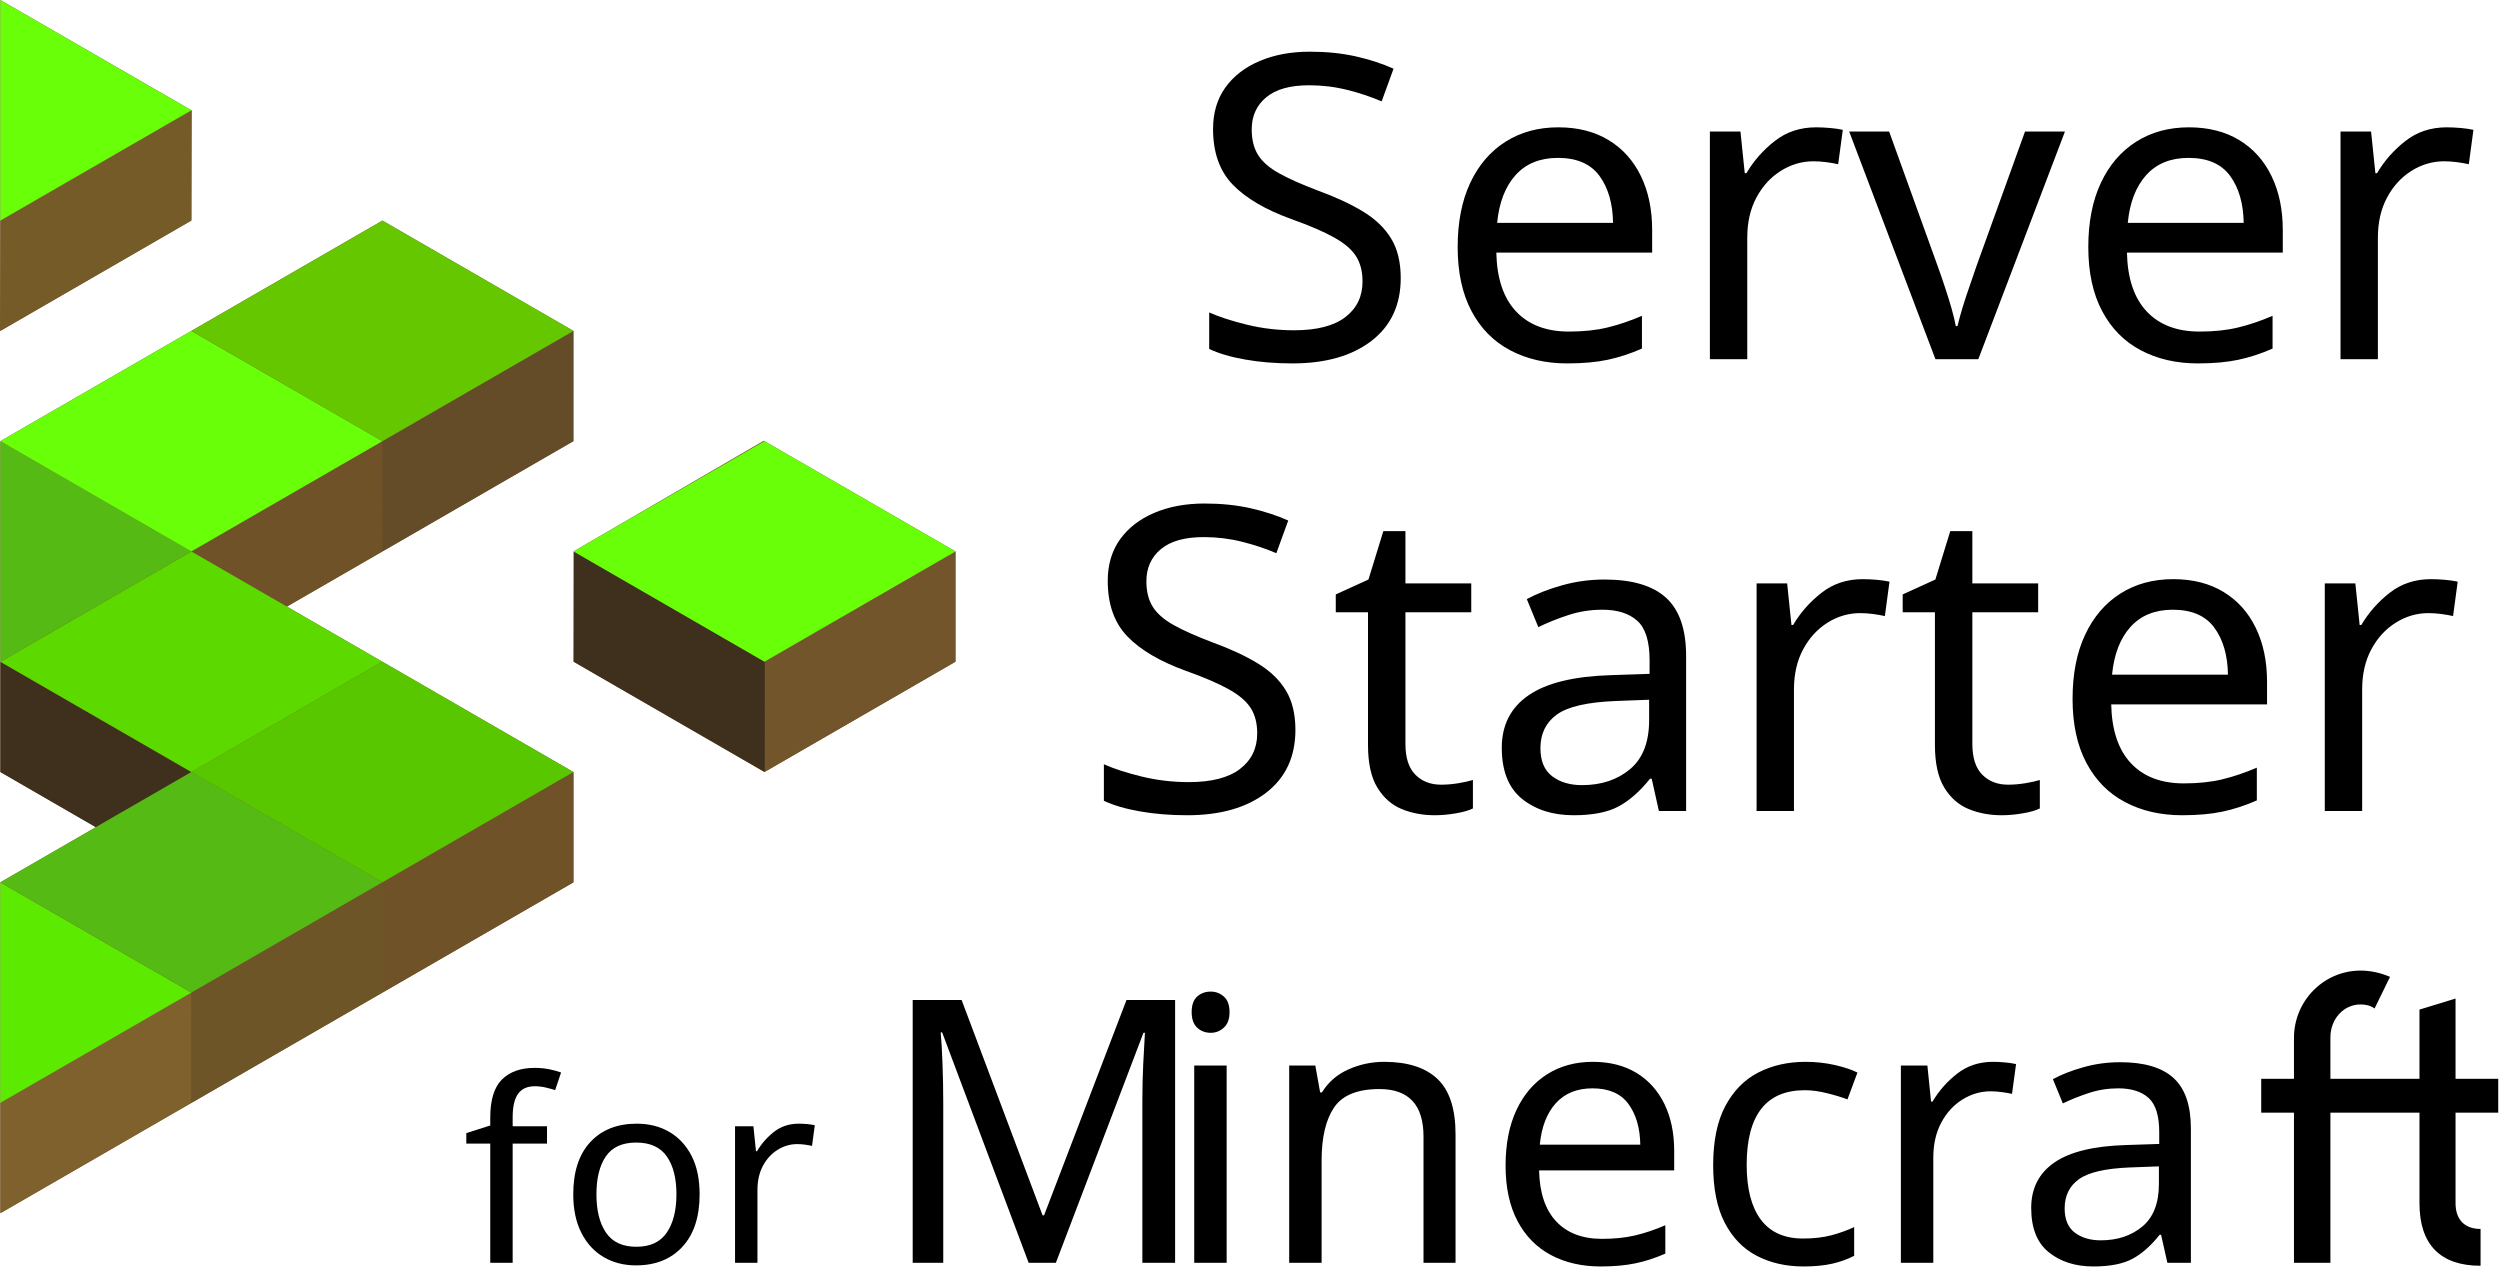
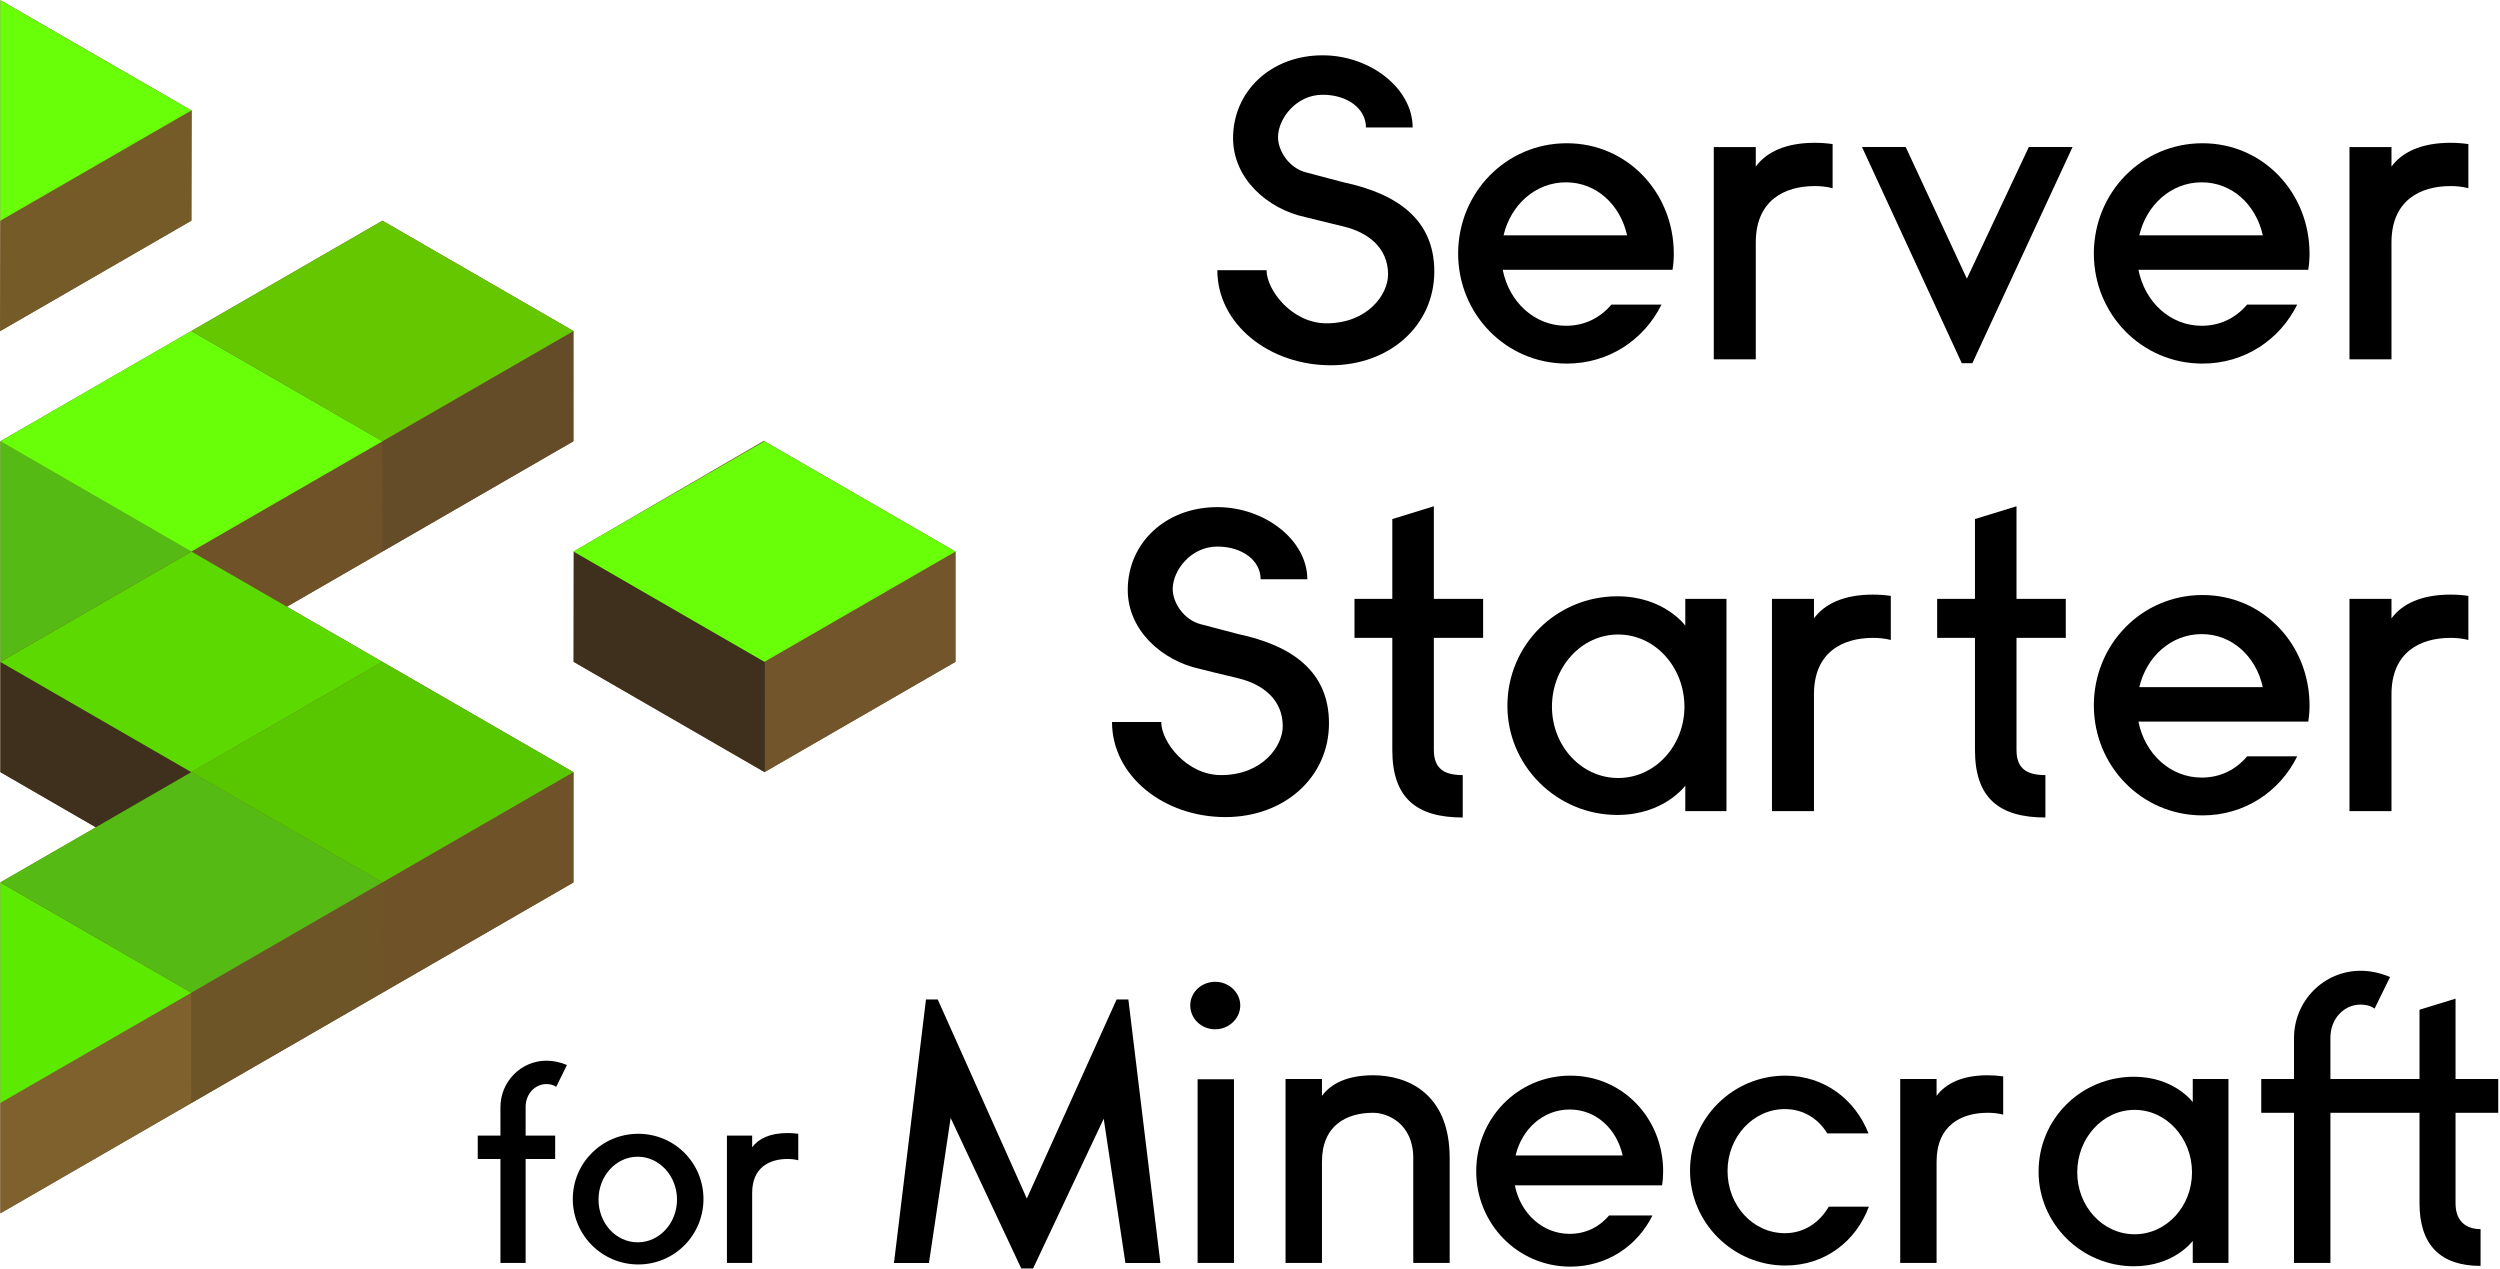
<svg xmlns="http://www.w3.org/2000/svg" width="100%" height="100%" viewBox="0 0 887 450" version="1.1" xml:space="preserve" style="fill-rule:evenodd;clip-rule:evenodd;stroke-linejoin:round;stroke-miterlimit:2;">
-   <g transform="matrix(1,0,0,1,-434.565,-11750.1)">
-     <g transform="matrix(2.65039,0,0,2.65039,-8965.62,-4673.39)">
+   <g transform="matrix(1,0,0,1,-9797.49,-20866.2)">
+     <g transform="matrix(2.65039,0,0,2.65039,397.309,4442.75)">
      <g transform="matrix(1,-1.11022e-16,1.11022e-16,1,554.887,483.049)">
        <path d="M3119.74,5787.4L3094.07,5772.58L3068.64,5787.38L3068.6,5802.16L3094.17,5816.93L3119.74,5802.16L3119.74,5787.4Z" style="fill:rgb(114,85,43);" />
      </g>
      <g transform="matrix(1,-1.11022e-16,1.11022e-16,1,452.598,423.993)">
        <path d="M3119.74,5787.4L3094.17,5772.64L3094.17,5816.93L3119.74,5802.16L3119.74,5787.4Z" style="fill:rgb(114,85,43);" />
      </g>
      <g transform="matrix(1,-1.11022e-16,1.11022e-16,1,503.749,512.586)">
        <path d="M3119.74,5787.4L3081.38,5765.25L3119.73,5743.1L3119.73,5728.34L3094.16,5713.57L3043.02,5743.1L3043.02,5787.39L3055.8,5794.78L3043.02,5802.16L3043.02,5846.45L3119.74,5802.16L3119.74,5787.4Z" style="fill:rgb(114,85,43);" />
      </g>
      <g transform="matrix(1,-1.11022e-16,1.11022e-16,1,561.28,471.977)">
        <path d="M3113.34,5798.47L3087.78,5813.24L3087.77,5828L3113.34,5813.24L3113.34,5798.47Z" style="fill:rgb(114,85,43);" />
      </g>
      <g transform="matrix(1,-1.11022e-16,1.11022e-16,1,467.206,550.537)">
        <path d="M3079.56,5793.73L3079.56,5808.5L3105.13,5793.73L3105.13,5778.97L3079.56,5793.73Z" style="fill:rgb(127,97,46);" />
      </g>
      <g transform="matrix(0.5,-0.866025,0.866025,0.5,-2999.57,6108.05)">
        <path d="M3094.17,5802.16L3081.38,5809.55L3106.95,5824.31L3119.74,5816.93L3094.17,5802.16Z" style="fill:rgb(109,85,39);" />
      </g>
      <g transform="matrix(0.5,-0.866025,0.866025,0.5,-2999.57,6048.99)">
        <path d="M3094.17,5802.16L3094.17,5816.93L3106.95,5824.31L3119.74,5816.93L3094.17,5802.16Z" style="fill:rgb(111,82,40);" />
      </g>
      <g transform="matrix(-0.5,-0.866025,-0.866025,0.5,10221,6063.76)">
        <path d="M3094.17,5802.16L3081.38,5809.55L3106.95,5824.31L3119.74,5816.93L3094.17,5802.16Z" style="fill:rgb(62,48,28);" />
      </g>
      <g transform="matrix(-1,-3.33067e-16,-3.33067e-16,1,6663.31,481.204)">
        <path d="M3116.54,5804.01L3090.97,5818.78L3103.76,5826.16L3116.54,5818.78L3116.54,5804.01Z" style="fill:rgb(62,48,28);" />
      </g>
      <g transform="matrix(1,-1.11022e-16,1.11022e-16,1,465.386,416.612)">
        <path d="M3107,5794.76L3081.38,5809.55L3081.33,5824.34L3106.95,5809.54L3107,5794.76Z" style="fill:rgb(117,91,40);" />
      </g>
      <g transform="matrix(0.5,-0.866025,0.866025,0.5,-2974,6034.23)">
        <path d="M3094.17,5802.16L3081.38,5809.55L3106.95,5824.31L3119.74,5816.93L3094.17,5802.16Z" style="fill:rgb(101,76,40);" />
      </g>
      <g transform="matrix(0.5,-0.866025,0.866025,0.5,-2974,6093.29)">
        <path d="M3094.17,5802.16L3081.38,5809.55L3106.95,5824.31L3119.74,5816.93L3094.17,5802.16Z" style="fill:rgb(111,82,40);" />
      </g>
      <g transform="matrix(2,0,0,2,-2667.14,-5304.35)">
        <path d="M3106.95,5809.55L3106.95,5824.31L3119.74,5816.93L3106.95,5809.55Z" style="fill:rgb(91,234,0);" />
      </g>
      <g transform="matrix(2,0,0,2,-2667.14,-5422.46)">
        <path d="M3106.95,5809.55L3106.95,5824.31L3119.74,5816.93L3106.95,5809.55Z" style="fill:rgb(104,255,9);" />
      </g>
      <g transform="matrix(-2,-2.44929e-16,-2.44929e-16,2,9786.24,-5319.12)">
        <path d="M3106.95,5809.55L3094.17,5816.93L3106.95,5824.31L3119.74,5816.93L3106.95,5809.55Z" style="fill:rgb(85,186,20);" />
      </g>
      <g transform="matrix(-2,-2.44929e-16,-2.44929e-16,2,9786.24,-5348.64)">
        <path d="M3106.95,5809.55L3094.17,5816.93L3106.95,5824.31L3119.74,5816.93L3106.95,5809.55Z" style="fill:rgb(92,218,0);" />
      </g>
      <g transform="matrix(2,0,0,2,-2667.14,-5363.41)">
        <path d="M3106.95,5809.55L3106.95,5824.31L3119.74,5816.93L3106.95,5809.55Z" style="fill:rgb(85,186,20);" />
      </g>
      <g transform="matrix(2,0,0,2,-2641.57,-5378.17)">
        <path d="M3106.95,5809.55L3094.17,5816.93L3106.95,5824.31L3119.74,5816.93L3106.95,5809.55Z" style="fill:rgb(104,255,9);" />
      </g>
      <g transform="matrix(-2,2.44929e-16,2.44929e-16,2,9811.81,-5333.88)">
        <path d="M3106.95,5809.55L3094.17,5816.93L3106.95,5824.31L3119.74,5816.93L3106.95,5809.55Z" style="fill:rgb(88,199,0);" />
      </g>
      <g transform="matrix(2,0,0,2,-2615.99,-5392.93)">
        <path d="M3106.95,5809.55L3094.17,5816.93L3106.95,5824.31L3119.74,5816.93L3106.95,5809.55Z" style="fill:rgb(101,199,0);" />
      </g>
      <g transform="matrix(2,0,0,2,-2564.85,-5363.41)">
        <path d="M3106.95,5809.55L3094.17,5816.93L3106.95,5824.31L3119.74,5816.93L3106.95,5809.55Z" style="fill:rgb(104,255,9);" />
      </g>
    </g>
-     <g transform="matrix(1.45797,0,0,1.45797,-4355.22,2597.34)">
-       <text x="3574.24px" y="6365.15px" style="font-family:'Simpel-Medium', 'Simpel';font-weight:500;font-size:103.344px;">S<tspan x="3634.28px 3694.22px 3736.28px 3788.99px 3848.93px " y="6365.15px 6365.15px 6365.15px 6365.15px 6365.15px ">erver</tspan>
-       </text>
-       <text x="3548.61px" y="6475.1px" style="font-family:'Simpel-Medium', 'Simpel';font-weight:500;font-size:103.344px;">S<tspan x="3608.65px 3647.2px 3708.38px 3750.44px 3788.99px 3848.93px " y="6475.1px 6475.1px 6475.1px 6475.1px 6475.1px 6475.1px ">tarter</tspan>
-       </text>
-       <text x="3397.78px" y="6585.05px" style="font-family:'Simpel-Medium', 'Simpel';font-weight:500;font-size:62.006px;">f<tspan x="3421.34px 3457.3px " y="6585.05px 6585.05px ">or</tspan>
-       </text>
-       <g transform="matrix(89.5645,0,0,89.5645,3830.14,6585.05)">
-         <path d="M0.588,-0.408L0.704,-0.408L0.704,-0.5L0.588,-0.5L0.588,-0.718L0.49,-0.688L0.49,-0.5L0.248,-0.5L0.248,-0.612C0.248,-0.664 0.285,-0.702 0.33,-0.702C0.344,-0.702 0.357,-0.699 0.368,-0.691L0.41,-0.777C0.384,-0.788 0.357,-0.794 0.33,-0.794C0.23,-0.794 0.149,-0.712 0.149,-0.611L0.149,-0.5L0.06,-0.5L0.06,-0.408L0.149,-0.408L0.149,-0L0.248,-0L0.248,-0.408L0.49,-0.408L0.49,-0.162C0.49,-0.049 0.547,0.008 0.656,0.008L0.656,-0.092C0.614,-0.092 0.588,-0.116 0.588,-0.162L0.588,-0.408Z" style="fill-rule:nonzero;" />
-       </g>
-       <g transform="matrix(89.5645,0,0,89.5645,3830.14,6585.05)">
-             </g>
-       <g transform="matrix(89.5645,0,0,89.5645,3862.41,6585.05)">
-             </g>
-       <g transform="matrix(89.5645,0,0,89.5645,3894.09,6585.05)">
-             </g>
-       <text x="3498.66px" y="6585.05px" style="font-family:'Simpel-Medium', 'Simpel';font-weight:500;font-size:89.564px;">M<tspan x="3568.25px 3591.09px 3639.46px 3691.41px 3740.66px 3777.12px " y="6585.05px 6585.05px 6585.05px 6585.05px 6585.05px 6585.05px ">inecra</tspan>
-       </text>
+     <g transform="matrix(1.45797,0,0,1.45797,5007.71,11713.5)">
+       <path d="M3612.17,6322.06L3603.17,6319.68C3598.93,6318.65 3596.25,6314.41 3596.25,6311.1C3596.25,6306.55 3600.69,6300.76 3607.1,6300.76C3613.2,6300.76 3617.65,6304.17 3617.65,6308.72L3629.01,6308.72C3629.01,6299.22 3618.68,6291.16 3607.1,6291.16C3594.49,6291.16 3585.31,6299.94 3585.31,6311.31C3585.31,6321.23 3593.77,6328.57 3602.86,6330.53C3608.97,6332.08 3610.21,6332.29 3612.17,6332.81C3618.17,6334.25 3623.03,6337.98 3623.03,6344.49C3623.03,6349.35 3618.06,6356.38 3608.03,6356.38C3599.66,6356.38 3593.46,6348.31 3593.46,6343.45L3581.48,6343.45C3581.48,6356.58 3594.08,6366.59 3609.07,6366.59C3623.44,6366.59 3634.28,6356.89 3634.28,6343.76C3634.28,6331.15 3625.3,6324.85 3612.17,6322.06L3612.17,6322.06Z" style="fill-rule:nonzero;" />
+       <path d="M3677.38,6351.82L3689.57,6351.82C3685.33,6360.39 3676.76,6366.18 3666.53,6366.18C3651.65,6366.18 3640.08,6354.09 3640.08,6339.42C3640.08,6324.65 3651.65,6312.56 3666.53,6312.56C3681.3,6312.56 3692.56,6324.65 3692.56,6339.42C3692.56,6340.77 3692.46,6342.11 3692.25,6343.35L3650.93,6343.35C3652.47,6351.2 3658.67,6356.98 3666.32,6356.98C3670.76,6356.98 3674.59,6355.12 3677.38,6351.82ZM3651.13,6334.97L3681.2,6334.97C3679.54,6327.54 3673.76,6322.07 3666.32,6322.07C3658.88,6322.07 3652.89,6327.54 3651.13,6334.97Z" style="fill-rule:nonzero;" />
+       <path d="M3726.87,6312.45C3719.74,6312.45 3715.09,6314.73 3712.51,6318.23L3712.51,6313.49L3702.29,6313.49L3702.29,6365.15L3712.51,6365.15L3712.51,6336.73C3712.51,6326.5 3719.43,6322.98 3726.87,6322.98C3728.11,6322.98 3729.66,6323.09 3731.21,6323.5L3731.21,6312.76C3729.77,6312.56 3728.32,6312.45 3726.87,6312.45Z" style="fill-rule:nonzero;" />
+       <path d="M3749,6313.48L3738.36,6313.48L3762.64,6366.08L3765.22,6366.08L3789.6,6313.48L3778.96,6313.48L3763.88,6345.52L3749,6313.48Z" style="fill-rule:nonzero;" />
+       <path d="M3832.08,6351.82L3844.27,6351.82C3840.04,6360.39 3831.46,6366.18 3821.23,6366.18C3806.35,6366.18 3794.78,6354.09 3794.78,6339.42C3794.78,6324.65 3806.35,6312.56 3821.23,6312.56C3836.01,6312.56 3847.27,6324.65 3847.27,6339.42C3847.27,6340.77 3847.16,6342.11 3846.96,6343.35L3805.63,6343.35C3807.18,6351.2 3813.38,6356.98 3821.03,6356.98C3825.47,6356.98 3829.29,6355.12 3832.08,6351.82ZM3805.84,6334.97L3835.9,6334.97C3834.25,6327.54 3828.46,6322.07 3821.03,6322.07C3813.59,6322.07 3807.59,6327.54 3805.84,6334.97Z" style="fill-rule:nonzero;" />
+       <path d="M3881.58,6312.45C3874.45,6312.45 3869.8,6314.73 3867.21,6318.23L3867.21,6313.49L3856.99,6313.49L3856.99,6365.15L3867.21,6365.15L3867.21,6336.73C3867.21,6326.5 3874.14,6322.98 3881.58,6322.98C3882.82,6322.98 3884.37,6323.09 3885.92,6323.5L3885.92,6312.76C3884.47,6312.56 3883.03,6312.45 3881.58,6312.45Z" style="fill-rule:nonzero;" />
+       <path d="M3586.54,6432L3577.54,6429.63C3573.31,6428.59 3570.62,6424.35 3570.62,6421.05C3570.62,6416.5 3575.06,6410.71 3581.47,6410.71C3587.58,6410.71 3592.02,6414.12 3592.02,6418.67L3603.38,6418.67C3603.38,6409.16 3593.05,6401.11 3581.47,6401.11C3568.86,6401.11 3559.68,6409.88 3559.68,6421.25C3559.68,6431.18 3568.14,6438.52 3577.24,6440.48C3583.34,6442.03 3584.58,6442.24 3586.54,6442.75C3592.54,6444.2 3597.4,6447.92 3597.4,6454.43C3597.4,6459.29 3592.43,6466.32 3582.4,6466.32C3574.03,6466.32 3567.83,6458.26 3567.83,6453.4L3555.85,6453.4C3555.85,6466.53 3568.45,6476.54 3583.44,6476.54C3597.81,6476.54 3608.65,6466.84 3608.65,6453.71C3608.65,6441.1 3599.67,6434.79 3586.54,6432L3586.54,6432Z" style="fill-rule:nonzero;" />
+       <path d="M3634.17,6432.93L3646.16,6432.93L3646.16,6423.43L3634.17,6423.43L3634.17,6400.9L3624.06,6404.01L3624.06,6423.43L3614.86,6423.43L3614.86,6432.93L3624.06,6432.93L3624.06,6460.22C3624.06,6471.9 3629.94,6476.64 3641.2,6476.64L3641.2,6466.32C3636.96,6466.32 3634.17,6464.98 3634.17,6460.22L3634.17,6432.93Z" style="fill-rule:nonzero;" />
+       <path d="M3695.36,6475.09L3695.36,6468.89C3695.36,6468.89 3690.19,6476.02 3678.82,6476.02C3664.05,6476.02 3652.07,6464.04 3652.07,6449.47C3652.07,6434.59 3664.05,6422.81 3678.82,6422.81C3690.19,6422.81 3695.36,6429.94 3695.36,6429.94L3695.36,6423.43L3705.38,6423.43L3705.38,6475.09L3695.36,6475.09ZM3679.03,6467.03C3688.02,6467.03 3695.15,6459.18 3695.15,6449.68C3695.15,6440.07 3688.02,6432.11 3679.03,6432.11C3670.04,6432.11 3662.91,6440.07 3662.91,6449.68C3662.91,6459.18 3670.04,6467.03 3679.03,6467.03Z" style="fill-rule:nonzero;" />
+       <path d="M3741.03,6422.4C3733.9,6422.4 3729.25,6424.67 3726.67,6428.18L3726.67,6423.43L3716.45,6423.43L3716.45,6475.09L3726.67,6475.09L3726.67,6446.67C3726.67,6436.44 3733.59,6432.93 3741.03,6432.93C3742.27,6432.93 3743.82,6433.03 3745.37,6433.44L3745.37,6422.71C3743.92,6422.5 3742.48,6422.4 3741.03,6422.4Z" style="fill-rule:nonzero;" />
+       <path d="M3775.96,6432.93L3787.95,6432.93L3787.95,6423.43L3775.96,6423.43L3775.96,6400.9L3765.85,6404.01L3765.85,6423.43L3756.65,6423.43L3756.65,6432.93L3765.85,6432.93L3765.85,6460.22C3765.85,6471.9 3771.73,6476.64 3782.99,6476.64L3782.99,6466.32C3778.75,6466.32 3775.96,6464.98 3775.96,6460.22L3775.96,6432.93Z" style="fill-rule:nonzero;" />
+       <path d="M3832.08,6461.76L3844.27,6461.76C3840.04,6470.34 3831.46,6476.13 3821.23,6476.13C3806.35,6476.13 3794.78,6464.03 3794.78,6449.37C3794.78,6434.59 3806.35,6422.5 3821.23,6422.5C3836.01,6422.5 3847.27,6434.59 3847.27,6449.37C3847.27,6450.71 3847.16,6452.06 3846.96,6453.3L3805.63,6453.3C3807.18,6461.14 3813.38,6466.93 3821.03,6466.93C3825.47,6466.93 3829.29,6465.07 3832.08,6461.76ZM3805.84,6444.92L3835.9,6444.92C3834.25,6437.48 3828.46,6432.01 3821.03,6432.01C3813.59,6432.01 3807.59,6437.48 3805.84,6444.92Z" style="fill-rule:nonzero;" />
+       <path d="M3881.58,6422.4C3874.45,6422.4 3869.8,6424.67 3867.21,6428.18L3867.21,6423.43L3856.99,6423.43L3856.99,6475.09L3867.21,6475.09L3867.21,6446.67C3867.21,6436.44 3874.14,6432.93 3881.58,6432.93C3882.82,6432.93 3884.37,6433.03 3885.92,6433.44L3885.92,6422.71C3884.47,6422.5 3883.03,6422.4 3881.58,6422.4Z" style="fill-rule:nonzero;" />
+       <path d="M3413.15,6554.05L3413.15,6547.1C3413.15,6543.87 3415.45,6541.51 3418.24,6541.51C3419.1,6541.51 3419.91,6541.7 3420.59,6542.2L3423.2,6536.87C3421.58,6536.19 3419.91,6535.82 3418.24,6535.82C3412.04,6535.82 3407.02,6540.89 3407.02,6547.16L3407.02,6554.05L3401.5,6554.05L3401.5,6559.74L3407.02,6559.74L3407.02,6585.04L3413.15,6585.04L3413.15,6559.74L3420.34,6559.74L3420.34,6554.05L3413.15,6554.05Z" style="fill-rule:nonzero;" />
+       <path d="M3440.56,6585.41C3431.76,6585.41 3424.63,6578.28 3424.63,6569.48C3424.63,6560.68 3431.76,6553.61 3440.56,6553.61C3449.37,6553.61 3456.43,6560.68 3456.43,6569.48C3456.43,6578.28 3449.37,6585.41 3440.56,6585.41ZM3440.44,6580.02C3445.71,6580.02 3449.99,6575.37 3449.99,6569.61C3449.99,6563.9 3445.71,6559.19 3440.44,6559.19C3435.11,6559.19 3430.89,6563.9 3430.89,6569.61C3430.89,6575.37 3435.11,6580.02 3440.44,6580.02Z" style="fill-rule:nonzero;" />
+       <path d="M3476.89,6553.43C3472.62,6553.43 3469.83,6554.79 3468.28,6556.89L3468.28,6554.05L3462.14,6554.05L3462.14,6585.04L3468.28,6585.04L3468.28,6567.99C3468.28,6561.85 3472.43,6559.74 3476.89,6559.74C3477.64,6559.74 3478.57,6559.81 3479.5,6560.05L3479.5,6553.61C3478.63,6553.49 3477.76,6553.43 3476.89,6553.43Z" style="fill-rule:nonzero;" />
+       <path d="M3567.62,6585.05L3559.83,6520.92L3556.97,6520.92L3535.12,6569.37L3513.44,6520.92L3510.58,6520.92L3502.79,6585.05L3511.3,6585.05L3516.58,6549.76L3533.77,6586.39L3536.64,6586.39L3553.83,6549.94L3559.11,6585.05L3567.62,6585.05Z" style="fill-rule:nonzero;" />
+       <path d="M3580.97,6528.18C3577.57,6528.18 3574.89,6525.58 3574.89,6522.36C3574.89,6519.22 3577.57,6516.62 3580.97,6516.62C3584.28,6516.62 3587.06,6519.22 3587.06,6522.36C3587.06,6525.58 3584.28,6528.18 3580.97,6528.18ZM3585.53,6540.35L3585.53,6585.04L3576.68,6585.04L3576.68,6540.35L3585.53,6540.35Z" style="fill-rule:nonzero;" />
+       <path d="M3619.39,6539.37C3613.21,6539.37 3609.18,6541.34 3606.94,6544.38L3606.94,6540.27L3598.08,6540.27L3598.08,6585.04L3606.94,6585.04L3606.94,6560.41C3606.94,6551.54 3612.94,6548.5 3619.39,6548.5C3622.98,6548.5 3629.16,6551.18 3629.16,6559.51L3629.16,6585.04L3638.02,6585.04L3638.02,6559.51C3638.02,6543.67 3627.64,6539.37 3619.39,6539.37Z" style="fill-rule:nonzero;" />
+       <path d="M3676.8,6573.49L3687.37,6573.49C3683.7,6580.92 3676.27,6585.94 3667.4,6585.94C3654.51,6585.94 3644.48,6575.46 3644.48,6562.74C3644.48,6549.94 3654.51,6539.46 3667.4,6539.46C3680.21,6539.46 3689.97,6549.94 3689.97,6562.74C3689.97,6563.91 3689.88,6565.08 3689.7,6566.15L3653.88,6566.15C3655.22,6572.95 3660.6,6577.96 3667.22,6577.96C3671.07,6577.96 3674.39,6576.35 3676.8,6573.49ZM3654.06,6558.89L3680.12,6558.89C3678.68,6552.44 3673.67,6547.7 3667.22,6547.7C3660.78,6547.7 3655.58,6552.44 3654.06,6558.89Z" style="fill-rule:nonzero;" />
+       <path d="M3729.91,6553.52L3739.94,6553.52C3736.72,6545.28 3729.2,6539.46 3719.7,6539.46C3706.98,6539.46 3696.51,6549.75 3696.51,6562.57C3696.51,6575.29 3706.98,6585.67 3719.7,6585.67C3729.37,6585.67 3736.9,6579.76 3740.03,6571.35L3730.27,6571.35C3728.03,6575.2 3724.27,6577.8 3719.61,6577.8C3711.82,6577.8 3705.64,6571.08 3705.64,6562.65C3705.64,6554.41 3711.82,6547.6 3719.61,6547.6C3724,6547.6 3727.67,6549.84 3729.91,6553.52Z" style="fill-rule:nonzero;" />
+       <path d="M3768.96,6539.37C3762.78,6539.37 3758.75,6541.34 3756.51,6544.38L3756.51,6540.27L3747.66,6540.27L3747.66,6585.04L3756.51,6585.04L3756.51,6560.41C3756.51,6551.54 3762.51,6548.5 3768.96,6548.5C3770.04,6548.5 3771.38,6548.59 3772.72,6548.94L3772.72,6539.64C3771.47,6539.46 3770.22,6539.37 3768.96,6539.37Z" style="fill-rule:nonzero;" />
+       <path d="M3818.85,6585.04L3818.85,6579.67C3818.85,6579.67 3814.37,6585.85 3804.53,6585.85C3791.72,6585.85 3781.33,6575.46 3781.33,6562.83C3781.33,6549.94 3791.72,6539.73 3804.53,6539.73C3814.37,6539.73 3818.85,6545.91 3818.85,6545.91L3818.85,6540.27L3827.54,6540.27L3827.54,6585.04L3818.85,6585.04ZM3804.7,6578.06C3812.49,6578.06 3818.67,6571.25 3818.67,6563.01C3818.67,6554.69 3812.49,6547.79 3804.7,6547.79C3796.91,6547.79 3790.74,6554.69 3790.74,6563.01C3790.74,6571.25 3796.91,6578.06 3804.7,6578.06Z" style="fill-rule:nonzero;" />
+       <path d="M3882.8,6548.5L3893.19,6548.5L3893.19,6540.27L3882.8,6540.27L3882.8,6520.73L3874.03,6523.42L3874.03,6540.27L3852.35,6540.27L3852.35,6530.23C3852.35,6525.57 3855.66,6522.17 3859.7,6522.17C3860.95,6522.17 3862.11,6522.43 3863.1,6523.15L3866.86,6515.46C3864.53,6514.47 3862.11,6513.94 3859.7,6513.94C3850.74,6513.94 3843.49,6521.27 3843.49,6530.32L3843.49,6540.27L3835.52,6540.27L3835.52,6548.5L3843.49,6548.5L3843.49,6585.04L3852.35,6585.04L3852.35,6548.5L3874.03,6548.5L3874.03,6570.54C3874.03,6580.66 3879.13,6585.76 3888.89,6585.76L3888.89,6576.81C3885.13,6576.81 3882.8,6574.66 3882.8,6570.54L3882.8,6548.5Z" style="fill-rule:nonzero;" />
    </g>
  </g>
</svg>
